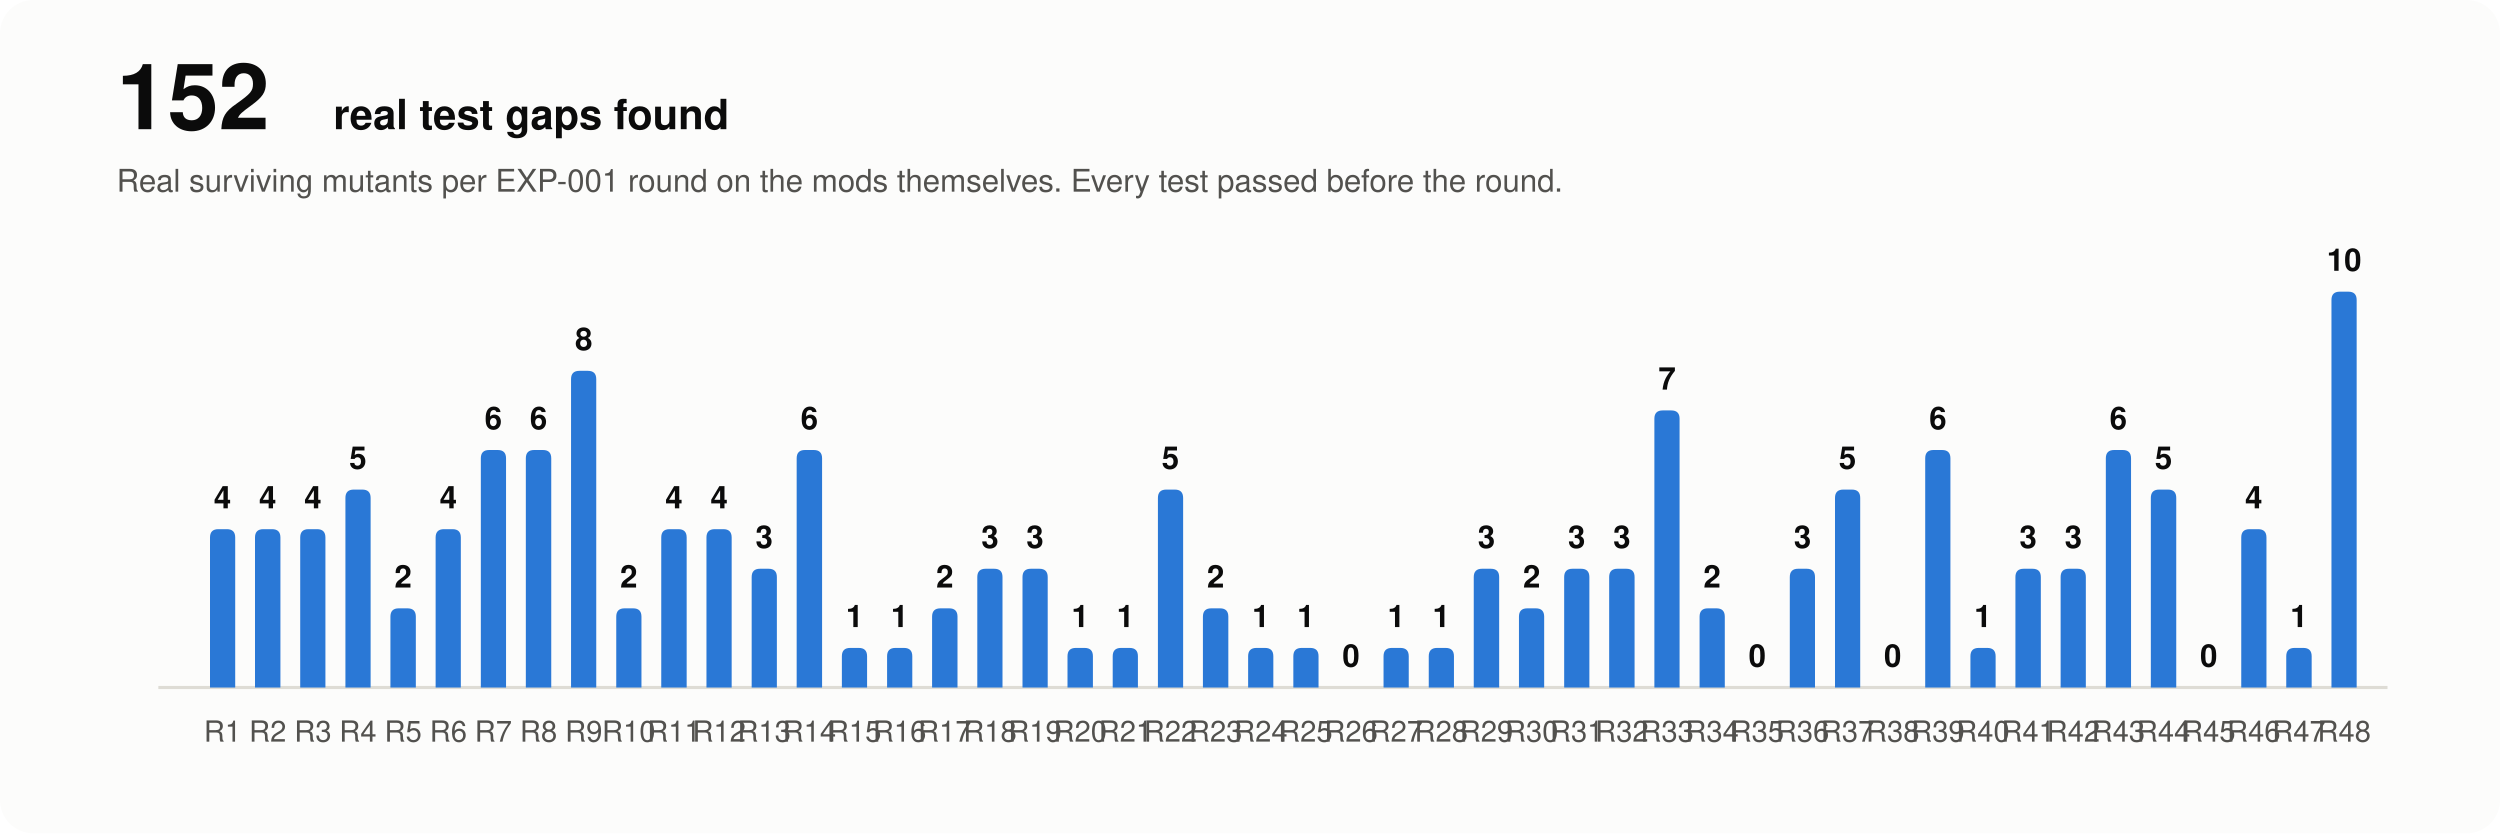
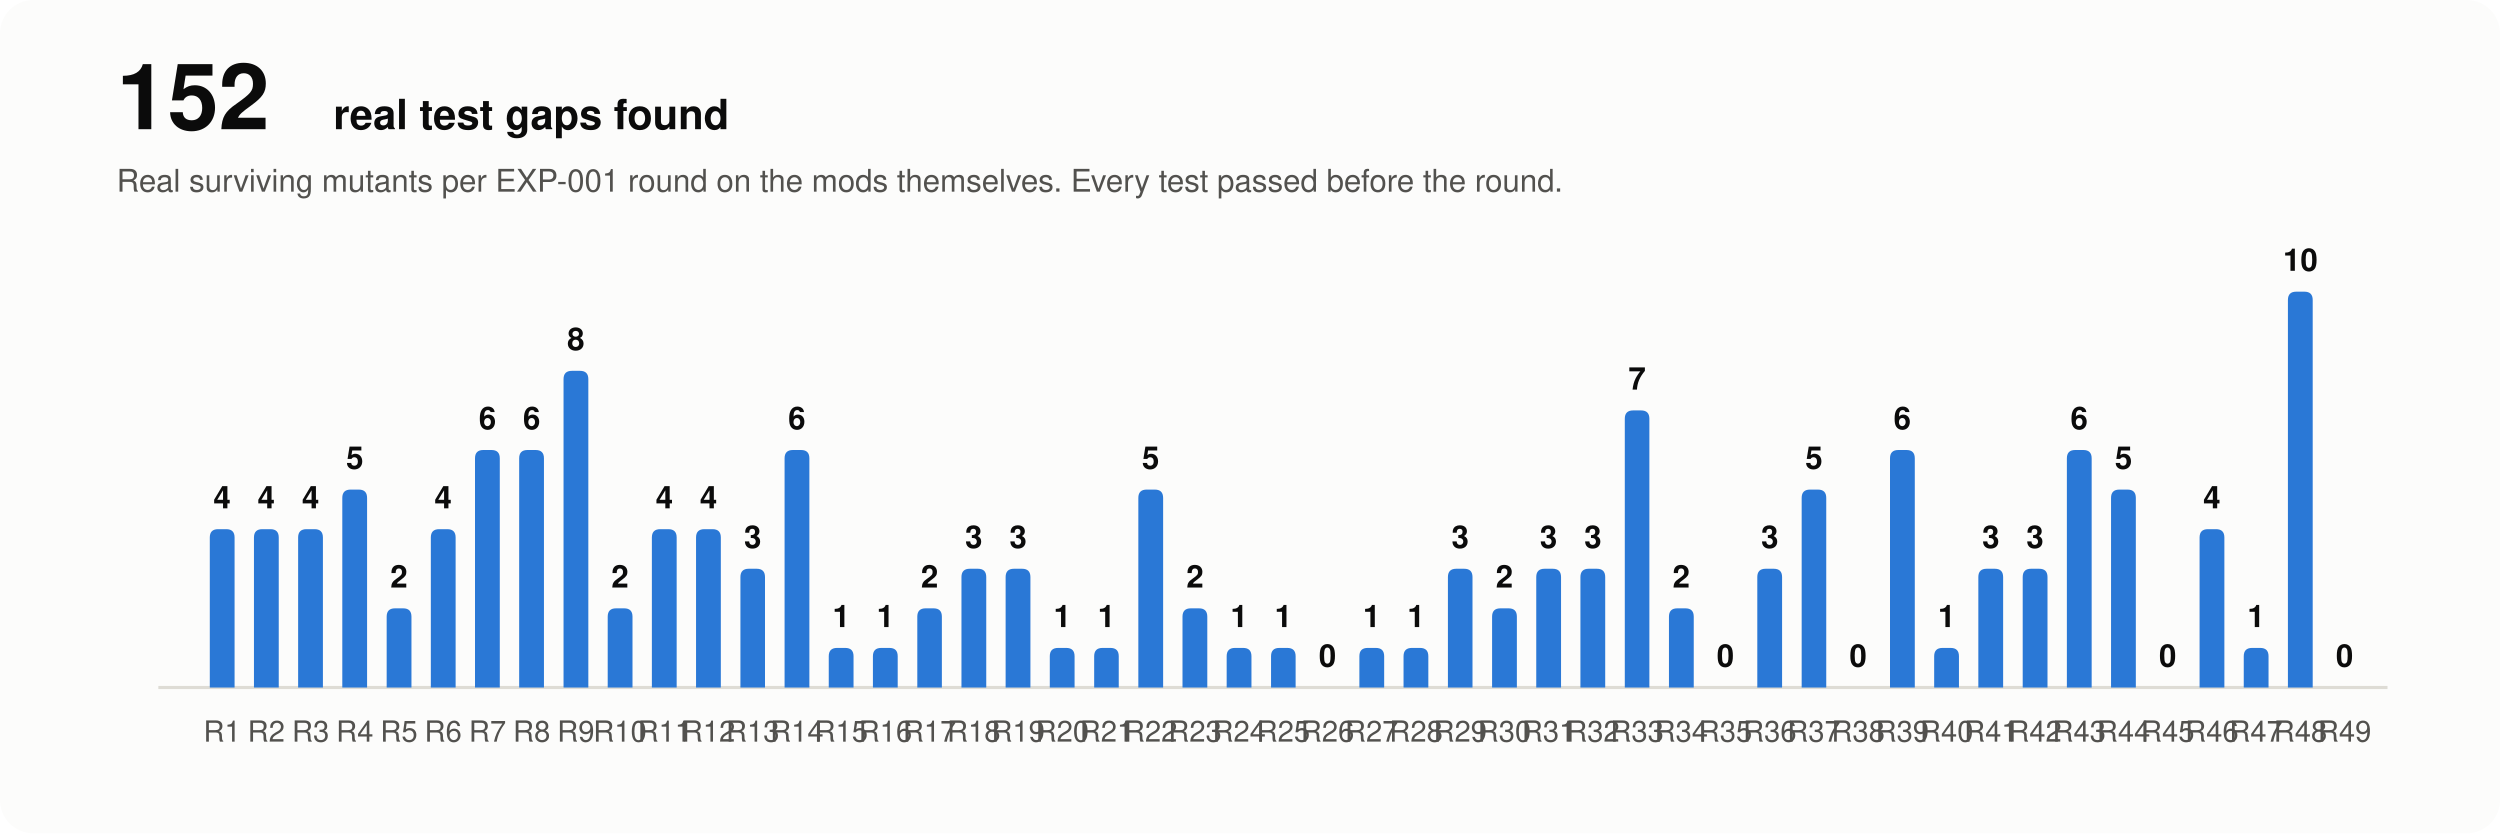
- <svg xmlns="http://www.w3.org/2000/svg" viewBox="0 0 1200 400" width="1200" height="400" role="img" aria-label="152 real test gaps found in 48 rounds" font-family="ui-sans-serif, -apple-system, 'Segoe UI', Helvetica, Arial, sans-serif">
+ <svg xmlns="http://www.w3.org/2000/svg" viewBox="0 0 1200 400" width="1200" height="400" role="img" aria-label="152 real test gaps found in 49 rounds" font-family="ui-sans-serif, -apple-system, 'Segoe UI', Helvetica, Arial, sans-serif">
  <style>
  .sup { fill: #fcfcfb; } .sup2 { fill: #f3f2ef; } .borda { stroke: #dedcd5; }
  .t1 { fill: #0b0b0b; } .t2 { fill: #52514e; } .t3 { fill: #8a887f; }
  .ac { fill: #2a78d6; } .acs { stroke: #2a78d6; } .acf { fill: #e8f1fb; }
  .ok { fill: #0f7a3d; } .okf { fill: #e3f3e8; }
  @media (prefers-color-scheme: dark) {
    .sup { fill: #1a1a19; } .sup2 { fill: #232322; } .borda { stroke: #3a3936; }
    .t1 { fill: #f0efec; } .t2 { fill: #c3c2b7; } .t3 { fill: #8f8d84; }
    .ac { fill: #3987e5; } .acs { stroke: #3987e5; } .acf { fill: #1d2c40; }
    .ok { fill: #4cc27a; } .okf { fill: #16301f; }
  }
  @media (prefers-reduced-motion: reduce) { * { animation: none !important; } }

  .barra { transform-box: fill-box; transform-origin: bottom; animation: cresce 1.1s cubic-bezier(.2,.8,.2,1); }
  @keyframes cresce { from { transform: scaleY(0); } to { transform: scaleY(1); } }
</style>
  <rect width="1200" height="400" rx="16" class="sup" />
  <text x="56" y="62" font-size="44" font-weight="800" class="t1">152</text>
  <text x="160" y="62" font-size="20" font-weight="700" class="t1">real test gaps found</text>
  <text x="56" y="92" font-size="15" class="t2">Real surviving mutants per EXP-001 round on the mods themselves. Every test passed before the round.</text>
  <line x1="76" y1="330" x2="1146" y2="330" class="borda" stroke-width="1.5" />
  <g class="barra">
-     <path d="M100.8,330 L100.8,258.0 Q100.8,254.0 104.8,254.0 L108.9,254.0 Q112.9,254.0 112.9,258.0 L112.9,330 Z" class="ac" />
-   </g>
-   <text x="106.8" y="244.0" font-size="15" font-weight="700" class="t1" text-anchor="middle">4</text>
-   <text x="106.8" y="356" font-size="14" class="t2" text-anchor="middle">R1</text>
-   <g class="barra">
-     <path d="M122.4,330 L122.4,258.0 Q122.4,254.0 126.4,254.0 L130.6,254.0 Q134.6,254.0 134.6,258.0 L134.6,330 Z" class="ac" />
-   </g>
-   <text x="128.5" y="244.0" font-size="15" font-weight="700" class="t1" text-anchor="middle">4</text>
-   <text x="128.5" y="356" font-size="14" class="t2" text-anchor="middle">R2</text>
-   <g class="barra">
-     <path d="M144.1,330 L144.1,258.0 Q144.1,254.0 148.1,254.0 L152.2,254.0 Q156.2,254.0 156.2,258.0 L156.2,330 Z" class="ac" />
-   </g>
-   <text x="150.2" y="244.0" font-size="15" font-weight="700" class="t1" text-anchor="middle">4</text>
-   <text x="150.2" y="356" font-size="14" class="t2" text-anchor="middle">R3</text>
-   <g class="barra">
-     <path d="M165.8,330 L165.8,239.0 Q165.8,235.0 169.8,235.0 L173.9,235.0 Q177.9,235.0 177.9,239.0 L177.9,330 Z" class="ac" />
-   </g>
-   <text x="171.8" y="225.0" font-size="15" font-weight="700" class="t1" text-anchor="middle">5</text>
-   <text x="171.8" y="356" font-size="14" class="t2" text-anchor="middle">R4</text>
-   <g class="barra">
-     <path d="M187.4,330 L187.4,296.0 Q187.4,292.0 191.4,292.0 L195.6,292.0 Q199.6,292.0 199.6,296.0 L199.6,330 Z" class="ac" />
-   </g>
-   <text x="193.5" y="282.0" font-size="15" font-weight="700" class="t1" text-anchor="middle">2</text>
-   <text x="193.5" y="356" font-size="14" class="t2" text-anchor="middle">R5</text>
-   <g class="barra">
-     <path d="M209.1,330 L209.1,258.0 Q209.1,254.0 213.1,254.0 L217.2,254.0 Q221.2,254.0 221.2,258.0 L221.2,330 Z" class="ac" />
-   </g>
-   <text x="215.2" y="244.0" font-size="15" font-weight="700" class="t1" text-anchor="middle">4</text>
-   <text x="215.2" y="356" font-size="14" class="t2" text-anchor="middle">R6</text>
-   <g class="barra">
-     <path d="M230.8,330 L230.8,220.0 Q230.8,216.0 234.8,216.0 L238.9,216.0 Q242.9,216.0 242.9,220.0 L242.9,330 Z" class="ac" />
-   </g>
-   <text x="236.8" y="206.0" font-size="15" font-weight="700" class="t1" text-anchor="middle">6</text>
-   <text x="236.8" y="356" font-size="14" class="t2" text-anchor="middle">R7</text>
-   <g class="barra">
-     <path d="M252.4,330 L252.4,220.0 Q252.4,216.0 256.4,216.0 L260.6,216.0 Q264.6,216.0 264.6,220.0 L264.6,330 Z" class="ac" />
-   </g>
-   <text x="258.5" y="206.0" font-size="15" font-weight="700" class="t1" text-anchor="middle">6</text>
-   <text x="258.5" y="356" font-size="14" class="t2" text-anchor="middle">R8</text>
-   <g class="barra">
-     <path d="M274.1,330 L274.1,182.0 Q274.1,178.0 278.1,178.0 L282.2,178.0 Q286.2,178.0 286.2,182.0 L286.2,330 Z" class="ac" />
-   </g>
-   <text x="280.2" y="168.0" font-size="15" font-weight="700" class="t1" text-anchor="middle">8</text>
-   <text x="280.2" y="356" font-size="14" class="t2" text-anchor="middle">R9</text>
-   <g class="barra">
-     <path d="M295.8,330 L295.8,296.0 Q295.8,292.0 299.8,292.0 L303.9,292.0 Q307.9,292.0 307.9,296.0 L307.9,330 Z" class="ac" />
-   </g>
-   <text x="301.8" y="282.0" font-size="15" font-weight="700" class="t1" text-anchor="middle">2</text>
-   <text x="301.8" y="356" font-size="14" class="t2" text-anchor="middle">R10</text>
-   <g class="barra">
-     <path d="M317.4,330 L317.4,258.0 Q317.4,254.0 321.4,254.0 L325.6,254.0 Q329.6,254.0 329.6,258.0 L329.6,330 Z" class="ac" />
-   </g>
-   <text x="323.5" y="244.0" font-size="15" font-weight="700" class="t1" text-anchor="middle">4</text>
-   <text x="323.5" y="356" font-size="14" class="t2" text-anchor="middle">R11</text>
-   <g class="barra">
-     <path d="M339.1,330 L339.1,258.0 Q339.1,254.0 343.1,254.0 L347.2,254.0 Q351.2,254.0 351.2,258.0 L351.2,330 Z" class="ac" />
-   </g>
-   <text x="345.2" y="244.0" font-size="15" font-weight="700" class="t1" text-anchor="middle">4</text>
-   <text x="345.2" y="356" font-size="14" class="t2" text-anchor="middle">R12</text>
-   <g class="barra">
-     <path d="M360.8,330 L360.8,277.0 Q360.8,273.0 364.8,273.0 L368.9,273.0 Q372.9,273.0 372.9,277.0 L372.9,330 Z" class="ac" />
-   </g>
-   <text x="366.8" y="263.0" font-size="15" font-weight="700" class="t1" text-anchor="middle">3</text>
-   <text x="366.8" y="356" font-size="14" class="t2" text-anchor="middle">R13</text>
-   <g class="barra">
-     <path d="M382.4,330 L382.4,220.0 Q382.4,216.0 386.4,216.0 L390.6,216.0 Q394.6,216.0 394.6,220.0 L394.6,330 Z" class="ac" />
-   </g>
-   <text x="388.5" y="206.0" font-size="15" font-weight="700" class="t1" text-anchor="middle">6</text>
-   <text x="388.5" y="356" font-size="14" class="t2" text-anchor="middle">R14</text>
-   <g class="barra">
-     <path d="M404.1,330 L404.1,315.0 Q404.1,311.0 408.1,311.0 L412.2,311.0 Q416.2,311.0 416.2,315.0 L416.2,330 Z" class="ac" />
-   </g>
-   <text x="410.2" y="301.0" font-size="15" font-weight="700" class="t1" text-anchor="middle">1</text>
-   <text x="410.2" y="356" font-size="14" class="t2" text-anchor="middle">R15</text>
-   <g class="barra">
-     <path d="M425.8,330 L425.8,315.0 Q425.8,311.0 429.8,311.0 L433.9,311.0 Q437.9,311.0 437.9,315.0 L437.9,330 Z" class="ac" />
-   </g>
-   <text x="431.8" y="301.0" font-size="15" font-weight="700" class="t1" text-anchor="middle">1</text>
-   <text x="431.8" y="356" font-size="14" class="t2" text-anchor="middle">R16</text>
-   <g class="barra">
-     <path d="M447.4,330 L447.4,296.0 Q447.4,292.0 451.4,292.0 L455.6,292.0 Q459.6,292.0 459.6,296.0 L459.6,330 Z" class="ac" />
-   </g>
-   <text x="453.5" y="282.0" font-size="15" font-weight="700" class="t1" text-anchor="middle">2</text>
-   <text x="453.5" y="356" font-size="14" class="t2" text-anchor="middle">R17</text>
-   <g class="barra">
-     <path d="M469.1,330 L469.1,277.0 Q469.1,273.0 473.1,273.0 L477.2,273.0 Q481.2,273.0 481.2,277.0 L481.2,330 Z" class="ac" />
-   </g>
-   <text x="475.2" y="263.0" font-size="15" font-weight="700" class="t1" text-anchor="middle">3</text>
-   <text x="475.2" y="356" font-size="14" class="t2" text-anchor="middle">R18</text>
-   <g class="barra">
-     <path d="M490.8,330 L490.8,277.0 Q490.8,273.0 494.8,273.0 L498.9,273.0 Q502.9,273.0 502.9,277.0 L502.9,330 Z" class="ac" />
-   </g>
-   <text x="496.8" y="263.0" font-size="15" font-weight="700" class="t1" text-anchor="middle">3</text>
-   <text x="496.8" y="356" font-size="14" class="t2" text-anchor="middle">R19</text>
-   <g class="barra">
-     <path d="M512.4,330 L512.4,315.0 Q512.4,311.0 516.4,311.0 L520.6,311.0 Q524.6,311.0 524.6,315.0 L524.6,330 Z" class="ac" />
-   </g>
-   <text x="518.5" y="301.0" font-size="15" font-weight="700" class="t1" text-anchor="middle">1</text>
-   <text x="518.5" y="356" font-size="14" class="t2" text-anchor="middle">R20</text>
-   <g class="barra">
-     <path d="M534.1,330 L534.1,315.0 Q534.1,311.0 538.1,311.0 L542.2,311.0 Q546.2,311.0 546.2,315.0 L546.2,330 Z" class="ac" />
-   </g>
-   <text x="540.2" y="301.0" font-size="15" font-weight="700" class="t1" text-anchor="middle">1</text>
-   <text x="540.2" y="356" font-size="14" class="t2" text-anchor="middle">R21</text>
-   <g class="barra">
-     <path d="M555.8,330 L555.8,239.0 Q555.8,235.0 559.8,235.0 L563.9,235.0 Q567.9,235.0 567.9,239.0 L567.9,330 Z" class="ac" />
-   </g>
-   <text x="561.8" y="225.0" font-size="15" font-weight="700" class="t1" text-anchor="middle">5</text>
-   <text x="561.8" y="356" font-size="14" class="t2" text-anchor="middle">R22</text>
-   <g class="barra">
-     <path d="M577.4,330 L577.4,296.0 Q577.4,292.0 581.4,292.0 L585.6,292.0 Q589.6,292.0 589.6,296.0 L589.6,330 Z" class="ac" />
-   </g>
-   <text x="583.5" y="282.0" font-size="15" font-weight="700" class="t1" text-anchor="middle">2</text>
-   <text x="583.5" y="356" font-size="14" class="t2" text-anchor="middle">R23</text>
-   <g class="barra">
-     <path d="M599.1,330 L599.1,315.0 Q599.1,311.0 603.1,311.0 L607.2,311.0 Q611.2,311.0 611.2,315.0 L611.2,330 Z" class="ac" />
-   </g>
-   <text x="605.2" y="301.0" font-size="15" font-weight="700" class="t1" text-anchor="middle">1</text>
-   <text x="605.2" y="356" font-size="14" class="t2" text-anchor="middle">R24</text>
-   <g class="barra">
-     <path d="M620.8,330 L620.8,315.0 Q620.8,311.0 624.8,311.0 L628.9,311.0 Q632.9,311.0 632.9,315.0 L632.9,330 Z" class="ac" />
-   </g>
-   <text x="626.8" y="301.0" font-size="15" font-weight="700" class="t1" text-anchor="middle">1</text>
-   <text x="626.8" y="356" font-size="14" class="t2" text-anchor="middle">R25</text>
-   <g class="barra">
-     <path d="M642.4,330 L642.4,330.0 Q642.4,330.0 642.4,330.0 L654.6,330.0 Q654.6,330.0 654.6,330.0 L654.6,330 Z" class="ac" />
-   </g>
-   <text x="648.5" y="320.0" font-size="15" font-weight="700" class="t1" text-anchor="middle">0</text>
-   <text x="648.5" y="356" font-size="14" class="t2" text-anchor="middle">R26</text>
-   <g class="barra">
-     <path d="M664.1,330 L664.1,315.0 Q664.1,311.0 668.1,311.0 L672.2,311.0 Q676.2,311.0 676.2,315.0 L676.2,330 Z" class="ac" />
-   </g>
-   <text x="670.2" y="301.0" font-size="15" font-weight="700" class="t1" text-anchor="middle">1</text>
-   <text x="670.2" y="356" font-size="14" class="t2" text-anchor="middle">R27</text>
-   <g class="barra">
-     <path d="M685.8,330 L685.8,315.0 Q685.8,311.0 689.8,311.0 L693.9,311.0 Q697.9,311.0 697.9,315.0 L697.9,330 Z" class="ac" />
-   </g>
-   <text x="691.8" y="301.0" font-size="15" font-weight="700" class="t1" text-anchor="middle">1</text>
-   <text x="691.8" y="356" font-size="14" class="t2" text-anchor="middle">R28</text>
-   <g class="barra">
-     <path d="M707.4,330 L707.4,277.0 Q707.4,273.0 711.4,273.0 L715.6,273.0 Q719.6,273.0 719.6,277.0 L719.6,330 Z" class="ac" />
-   </g>
-   <text x="713.5" y="263.0" font-size="15" font-weight="700" class="t1" text-anchor="middle">3</text>
-   <text x="713.5" y="356" font-size="14" class="t2" text-anchor="middle">R29</text>
-   <g class="barra">
-     <path d="M729.1,330 L729.1,296.0 Q729.1,292.0 733.1,292.0 L737.2,292.0 Q741.2,292.0 741.2,296.0 L741.2,330 Z" class="ac" />
-   </g>
-   <text x="735.2" y="282.0" font-size="15" font-weight="700" class="t1" text-anchor="middle">2</text>
-   <text x="735.2" y="356" font-size="14" class="t2" text-anchor="middle">R30</text>
-   <g class="barra">
-     <path d="M750.8,330 L750.8,277.0 Q750.8,273.0 754.8,273.0 L758.9,273.0 Q762.9,273.0 762.9,277.0 L762.9,330 Z" class="ac" />
-   </g>
-   <text x="756.8" y="263.0" font-size="15" font-weight="700" class="t1" text-anchor="middle">3</text>
-   <text x="756.8" y="356" font-size="14" class="t2" text-anchor="middle">R31</text>
-   <g class="barra">
-     <path d="M772.4,330 L772.4,277.0 Q772.4,273.0 776.4,273.0 L780.6,273.0 Q784.6,273.0 784.6,277.0 L784.6,330 Z" class="ac" />
-   </g>
-   <text x="778.5" y="263.0" font-size="15" font-weight="700" class="t1" text-anchor="middle">3</text>
-   <text x="778.5" y="356" font-size="14" class="t2" text-anchor="middle">R32</text>
-   <g class="barra">
-     <path d="M794.1,330 L794.1,201.0 Q794.1,197.0 798.1,197.0 L802.2,197.0 Q806.2,197.0 806.2,201.0 L806.2,330 Z" class="ac" />
-   </g>
-   <text x="800.2" y="187.0" font-size="15" font-weight="700" class="t1" text-anchor="middle">7</text>
-   <text x="800.2" y="356" font-size="14" class="t2" text-anchor="middle">R33</text>
-   <g class="barra">
-     <path d="M815.8,330 L815.8,296.0 Q815.8,292.0 819.8,292.0 L823.9,292.0 Q827.9,292.0 827.9,296.0 L827.9,330 Z" class="ac" />
-   </g>
-   <text x="821.8" y="282.0" font-size="15" font-weight="700" class="t1" text-anchor="middle">2</text>
-   <text x="821.8" y="356" font-size="14" class="t2" text-anchor="middle">R34</text>
-   <g class="barra">
-     <path d="M837.4,330 L837.4,330.0 Q837.4,330.0 837.4,330.0 L849.6,330.0 Q849.6,330.0 849.6,330.0 L849.6,330 Z" class="ac" />
-   </g>
-   <text x="843.5" y="320.0" font-size="15" font-weight="700" class="t1" text-anchor="middle">0</text>
-   <text x="843.5" y="356" font-size="14" class="t2" text-anchor="middle">R35</text>
-   <g class="barra">
-     <path d="M859.1,330 L859.1,277.0 Q859.1,273.0 863.1,273.0 L867.2,273.0 Q871.2,273.0 871.2,277.0 L871.2,330 Z" class="ac" />
-   </g>
-   <text x="865.2" y="263.0" font-size="15" font-weight="700" class="t1" text-anchor="middle">3</text>
-   <text x="865.2" y="356" font-size="14" class="t2" text-anchor="middle">R36</text>
-   <g class="barra">
-     <path d="M880.8,330 L880.8,239.0 Q880.8,235.0 884.8,235.0 L888.9,235.0 Q892.9,235.0 892.9,239.0 L892.9,330 Z" class="ac" />
-   </g>
-   <text x="886.8" y="225.0" font-size="15" font-weight="700" class="t1" text-anchor="middle">5</text>
-   <text x="886.8" y="356" font-size="14" class="t2" text-anchor="middle">R37</text>
-   <g class="barra">
-     <path d="M902.4,330 L902.4,330.0 Q902.4,330.0 902.4,330.0 L914.6,330.0 Q914.6,330.0 914.6,330.0 L914.6,330 Z" class="ac" />
-   </g>
-   <text x="908.5" y="320.0" font-size="15" font-weight="700" class="t1" text-anchor="middle">0</text>
-   <text x="908.5" y="356" font-size="14" class="t2" text-anchor="middle">R38</text>
-   <g class="barra">
-     <path d="M924.1,330 L924.1,220.0 Q924.1,216.0 928.1,216.0 L932.2,216.0 Q936.2,216.0 936.2,220.0 L936.2,330 Z" class="ac" />
-   </g>
-   <text x="930.2" y="206.0" font-size="15" font-weight="700" class="t1" text-anchor="middle">6</text>
-   <text x="930.2" y="356" font-size="14" class="t2" text-anchor="middle">R39</text>
-   <g class="barra">
-     <path d="M945.8,330 L945.8,315.0 Q945.8,311.0 949.8,311.0 L953.9,311.0 Q957.9,311.0 957.9,315.0 L957.9,330 Z" class="ac" />
-   </g>
-   <text x="951.8" y="301.0" font-size="15" font-weight="700" class="t1" text-anchor="middle">1</text>
-   <text x="951.8" y="356" font-size="14" class="t2" text-anchor="middle">R40</text>
-   <g class="barra">
-     <path d="M967.4,330 L967.4,277.0 Q967.4,273.0 971.4,273.0 L975.6,273.0 Q979.6,273.0 979.6,277.0 L979.6,330 Z" class="ac" />
-   </g>
-   <text x="973.5" y="263.0" font-size="15" font-weight="700" class="t1" text-anchor="middle">3</text>
-   <text x="973.5" y="356" font-size="14" class="t2" text-anchor="middle">R41</text>
-   <g class="barra">
-     <path d="M989.1,330 L989.1,277.0 Q989.1,273.0 993.1,273.0 L997.2,273.0 Q1001.2,273.0 1001.2,277.0 L1001.2,330 Z" class="ac" />
-   </g>
-   <text x="995.2" y="263.0" font-size="15" font-weight="700" class="t1" text-anchor="middle">3</text>
-   <text x="995.2" y="356" font-size="14" class="t2" text-anchor="middle">R42</text>
-   <g class="barra">
-     <path d="M1010.8,330 L1010.8,220.0 Q1010.8,216.0 1014.8,216.0 L1018.9,216.0 Q1022.9,216.0 1022.9,220.0 L1022.9,330 Z" class="ac" />
-   </g>
-   <text x="1016.8" y="206.0" font-size="15" font-weight="700" class="t1" text-anchor="middle">6</text>
-   <text x="1016.8" y="356" font-size="14" class="t2" text-anchor="middle">R43</text>
-   <g class="barra">
-     <path d="M1032.4,330 L1032.4,239.0 Q1032.4,235.0 1036.4,235.0 L1040.6,235.0 Q1044.6,235.0 1044.6,239.0 L1044.6,330 Z" class="ac" />
-   </g>
-   <text x="1038.5" y="225.0" font-size="15" font-weight="700" class="t1" text-anchor="middle">5</text>
-   <text x="1038.5" y="356" font-size="14" class="t2" text-anchor="middle">R44</text>
-   <g class="barra">
-     <path d="M1054.1,330 L1054.1,330.0 Q1054.1,330.0 1054.1,330.0 L1066.2,330.0 Q1066.2,330.0 1066.2,330.0 L1066.2,330 Z" class="ac" />
-   </g>
-   <text x="1060.2" y="320.0" font-size="15" font-weight="700" class="t1" text-anchor="middle">0</text>
-   <text x="1060.2" y="356" font-size="14" class="t2" text-anchor="middle">R45</text>
-   <g class="barra">
-     <path d="M1075.8,330 L1075.8,258.0 Q1075.8,254.0 1079.8,254.0 L1083.9,254.0 Q1087.9,254.0 1087.9,258.0 L1087.9,330 Z" class="ac" />
-   </g>
-   <text x="1081.8" y="244.0" font-size="15" font-weight="700" class="t1" text-anchor="middle">4</text>
-   <text x="1081.8" y="356" font-size="14" class="t2" text-anchor="middle">R46</text>
-   <g class="barra">
-     <path d="M1097.4,330 L1097.4,315.0 Q1097.4,311.0 1101.4,311.0 L1105.6,311.0 Q1109.6,311.0 1109.6,315.0 L1109.6,330 Z" class="ac" />
-   </g>
-   <text x="1103.5" y="301.0" font-size="15" font-weight="700" class="t1" text-anchor="middle">1</text>
-   <text x="1103.5" y="356" font-size="14" class="t2" text-anchor="middle">R47</text>
-   <g class="barra">
-     <path d="M1119.1,330 L1119.1,144.0 Q1119.1,140.0 1123.1,140.0 L1127.2,140.0 Q1131.2,140.0 1131.2,144.0 L1131.2,330 Z" class="ac" />
-   </g>
-   <text x="1125.2" y="130.0" font-size="15" font-weight="700" class="t1" text-anchor="middle">10</text>
-   <text x="1125.2" y="356" font-size="14" class="t2" text-anchor="middle">R48</text>
+     <path d="M100.7,330 L100.7,258.0 Q100.7,254.0 104.7,254.0 L108.6,254.0 Q112.6,254.0 112.6,258.0 L112.6,330 Z" class="ac" />
+   </g>
+   <text x="106.6" y="244.0" font-size="15" font-weight="700" class="t1" text-anchor="middle">4</text>
+   <text x="106.6" y="356" font-size="14" class="t2" text-anchor="middle">R1</text>
+   <g class="barra">
+     <path d="M121.9,330 L121.9,258.0 Q121.9,254.0 125.9,254.0 L129.8,254.0 Q133.8,254.0 133.8,258.0 L133.8,330 Z" class="ac" />
+   </g>
+   <text x="127.8" y="244.0" font-size="15" font-weight="700" class="t1" text-anchor="middle">4</text>
+   <text x="127.8" y="356" font-size="14" class="t2" text-anchor="middle">R2</text>
+   <g class="barra">
+     <path d="M143.1,330 L143.1,258.0 Q143.1,254.0 147.1,254.0 L151.0,254.0 Q155.0,254.0 155.0,258.0 L155.0,330 Z" class="ac" />
+   </g>
+   <text x="149.1" y="244.0" font-size="15" font-weight="700" class="t1" text-anchor="middle">4</text>
+   <text x="149.1" y="356" font-size="14" class="t2" text-anchor="middle">R3</text>
+   <g class="barra">
+     <path d="M164.3,330 L164.3,239.0 Q164.3,235.0 168.3,235.0 L172.2,235.0 Q176.2,235.0 176.2,239.0 L176.2,330 Z" class="ac" />
+   </g>
+   <text x="170.3" y="225.0" font-size="15" font-weight="700" class="t1" text-anchor="middle">5</text>
+   <text x="170.3" y="356" font-size="14" class="t2" text-anchor="middle">R4</text>
+   <g class="barra">
+     <path d="M185.6,330 L185.6,296.0 Q185.6,292.0 189.6,292.0 L193.5,292.0 Q197.5,292.0 197.5,296.0 L197.5,330 Z" class="ac" />
+   </g>
+   <text x="191.5" y="282.0" font-size="15" font-weight="700" class="t1" text-anchor="middle">2</text>
+   <text x="191.5" y="356" font-size="14" class="t2" text-anchor="middle">R5</text>
+   <g class="barra">
+     <path d="M206.8,330 L206.8,258.0 Q206.8,254.0 210.8,254.0 L214.7,254.0 Q218.7,254.0 218.7,258.0 L218.7,330 Z" class="ac" />
+   </g>
+   <text x="212.7" y="244.0" font-size="15" font-weight="700" class="t1" text-anchor="middle">4</text>
+   <text x="212.7" y="356" font-size="14" class="t2" text-anchor="middle">R6</text>
+   <g class="barra">
+     <path d="M228.0,330 L228.0,220.0 Q228.0,216.0 232.0,216.0 L235.9,216.0 Q239.9,216.0 239.9,220.0 L239.9,330 Z" class="ac" />
+   </g>
+   <text x="234.0" y="206.0" font-size="15" font-weight="700" class="t1" text-anchor="middle">6</text>
+   <text x="234.0" y="356" font-size="14" class="t2" text-anchor="middle">R7</text>
+   <g class="barra">
+     <path d="M249.2,330 L249.2,220.0 Q249.2,216.0 253.2,216.0 L257.1,216.0 Q261.1,216.0 261.1,220.0 L261.1,330 Z" class="ac" />
+   </g>
+   <text x="255.2" y="206.0" font-size="15" font-weight="700" class="t1" text-anchor="middle">6</text>
+   <text x="255.2" y="356" font-size="14" class="t2" text-anchor="middle">R8</text>
+   <g class="barra">
+     <path d="M270.5,330 L270.5,182.0 Q270.5,178.0 274.5,178.0 L278.4,178.0 Q282.4,178.0 282.4,182.0 L282.4,330 Z" class="ac" />
+   </g>
+   <text x="276.4" y="168.0" font-size="15" font-weight="700" class="t1" text-anchor="middle">8</text>
+   <text x="276.4" y="356" font-size="14" class="t2" text-anchor="middle">R9</text>
+   <g class="barra">
+     <path d="M291.7,330 L291.7,296.0 Q291.7,292.0 295.7,292.0 L299.6,292.0 Q303.6,292.0 303.6,296.0 L303.6,330 Z" class="ac" />
+   </g>
+   <text x="297.6" y="282.0" font-size="15" font-weight="700" class="t1" text-anchor="middle">2</text>
+   <text x="297.6" y="356" font-size="14" class="t2" text-anchor="middle">R10</text>
+   <g class="barra">
+     <path d="M312.9,330 L312.9,258.0 Q312.9,254.0 316.9,254.0 L320.8,254.0 Q324.8,254.0 324.8,258.0 L324.8,330 Z" class="ac" />
+   </g>
+   <text x="318.9" y="244.0" font-size="15" font-weight="700" class="t1" text-anchor="middle">4</text>
+   <text x="318.9" y="356" font-size="14" class="t2" text-anchor="middle">R11</text>
+   <g class="barra">
+     <path d="M334.1,330 L334.1,258.0 Q334.1,254.0 338.1,254.0 L342.0,254.0 Q346.0,254.0 346.0,258.0 L346.0,330 Z" class="ac" />
+   </g>
+   <text x="340.1" y="244.0" font-size="15" font-weight="700" class="t1" text-anchor="middle">4</text>
+   <text x="340.1" y="356" font-size="14" class="t2" text-anchor="middle">R12</text>
+   <g class="barra">
+     <path d="M355.4,330 L355.4,277.0 Q355.4,273.0 359.4,273.0 L363.2,273.0 Q367.2,273.0 367.2,277.0 L367.2,330 Z" class="ac" />
+   </g>
+   <text x="361.3" y="263.0" font-size="15" font-weight="700" class="t1" text-anchor="middle">3</text>
+   <text x="361.3" y="356" font-size="14" class="t2" text-anchor="middle">R13</text>
+   <g class="barra">
+     <path d="M376.6,330 L376.6,220.0 Q376.6,216.0 380.6,216.0 L384.5,216.0 Q388.5,216.0 388.5,220.0 L388.5,330 Z" class="ac" />
+   </g>
+   <text x="382.5" y="206.0" font-size="15" font-weight="700" class="t1" text-anchor="middle">6</text>
+   <text x="382.5" y="356" font-size="14" class="t2" text-anchor="middle">R14</text>
+   <g class="barra">
+     <path d="M397.8,330 L397.8,315.0 Q397.8,311.0 401.8,311.0 L405.7,311.0 Q409.7,311.0 409.7,315.0 L409.7,330 Z" class="ac" />
+   </g>
+   <text x="403.8" y="301.0" font-size="15" font-weight="700" class="t1" text-anchor="middle">1</text>
+   <text x="403.8" y="356" font-size="14" class="t2" text-anchor="middle">R15</text>
+   <g class="barra">
+     <path d="M419.0,330 L419.0,315.0 Q419.0,311.0 423.0,311.0 L426.9,311.0 Q430.9,311.0 430.9,315.0 L430.9,330 Z" class="ac" />
+   </g>
+   <text x="425.0" y="301.0" font-size="15" font-weight="700" class="t1" text-anchor="middle">1</text>
+   <text x="425.0" y="356" font-size="14" class="t2" text-anchor="middle">R16</text>
+   <g class="barra">
+     <path d="M440.3,330 L440.3,296.0 Q440.3,292.0 444.3,292.0 L448.1,292.0 Q452.1,292.0 452.1,296.0 L452.1,330 Z" class="ac" />
+   </g>
+   <text x="446.2" y="282.0" font-size="15" font-weight="700" class="t1" text-anchor="middle">2</text>
+   <text x="446.2" y="356" font-size="14" class="t2" text-anchor="middle">R17</text>
+   <g class="barra">
+     <path d="M461.5,330 L461.5,277.0 Q461.5,273.0 465.5,273.0 L469.4,273.0 Q473.4,273.0 473.4,277.0 L473.4,330 Z" class="ac" />
+   </g>
+   <text x="467.4" y="263.0" font-size="15" font-weight="700" class="t1" text-anchor="middle">3</text>
+   <text x="467.4" y="356" font-size="14" class="t2" text-anchor="middle">R18</text>
+   <g class="barra">
+     <path d="M482.7,330 L482.7,277.0 Q482.7,273.0 486.7,273.0 L490.6,273.0 Q494.6,273.0 494.6,277.0 L494.6,330 Z" class="ac" />
+   </g>
+   <text x="488.7" y="263.0" font-size="15" font-weight="700" class="t1" text-anchor="middle">3</text>
+   <text x="488.7" y="356" font-size="14" class="t2" text-anchor="middle">R19</text>
+   <g class="barra">
+     <path d="M503.9,330 L503.9,315.0 Q503.9,311.0 507.9,311.0 L511.8,311.0 Q515.8,311.0 515.8,315.0 L515.8,330 Z" class="ac" />
+   </g>
+   <text x="509.9" y="301.0" font-size="15" font-weight="700" class="t1" text-anchor="middle">1</text>
+   <text x="509.9" y="356" font-size="14" class="t2" text-anchor="middle">R20</text>
+   <g class="barra">
+     <path d="M525.2,330 L525.2,315.0 Q525.2,311.0 529.2,311.0 L533.0,311.0 Q537.0,311.0 537.0,315.0 L537.0,330 Z" class="ac" />
+   </g>
+   <text x="531.1" y="301.0" font-size="15" font-weight="700" class="t1" text-anchor="middle">1</text>
+   <text x="531.1" y="356" font-size="14" class="t2" text-anchor="middle">R21</text>
+   <g class="barra">
+     <path d="M546.4,330 L546.4,239.0 Q546.4,235.0 550.4,235.0 L554.3,235.0 Q558.3,235.0 558.3,239.0 L558.3,330 Z" class="ac" />
+   </g>
+   <text x="552.3" y="225.0" font-size="15" font-weight="700" class="t1" text-anchor="middle">5</text>
+   <text x="552.3" y="356" font-size="14" class="t2" text-anchor="middle">R22</text>
+   <g class="barra">
+     <path d="M567.6,330 L567.6,296.0 Q567.6,292.0 571.6,292.0 L575.5,292.0 Q579.5,292.0 579.5,296.0 L579.5,330 Z" class="ac" />
+   </g>
+   <text x="573.6" y="282.0" font-size="15" font-weight="700" class="t1" text-anchor="middle">2</text>
+   <text x="573.6" y="356" font-size="14" class="t2" text-anchor="middle">R23</text>
+   <g class="barra">
+     <path d="M588.8,330 L588.8,315.0 Q588.8,311.0 592.8,311.0 L596.7,311.0 Q600.7,311.0 600.7,315.0 L600.7,330 Z" class="ac" />
+   </g>
+   <text x="594.8" y="301.0" font-size="15" font-weight="700" class="t1" text-anchor="middle">1</text>
+   <text x="594.8" y="356" font-size="14" class="t2" text-anchor="middle">R24</text>
+   <g class="barra">
+     <path d="M610.1,330 L610.1,315.0 Q610.1,311.0 614.1,311.0 L617.9,311.0 Q621.9,311.0 621.9,315.0 L621.9,330 Z" class="ac" />
+   </g>
+   <text x="616.0" y="301.0" font-size="15" font-weight="700" class="t1" text-anchor="middle">1</text>
+   <text x="616.0" y="356" font-size="14" class="t2" text-anchor="middle">R25</text>
+   <g class="barra">
+     <path d="M631.3,330 L631.3,330.0 Q631.3,330.0 631.3,330.0 L643.2,330.0 Q643.2,330.0 643.2,330.0 L643.2,330 Z" class="ac" />
+   </g>
+   <text x="637.2" y="320.0" font-size="15" font-weight="700" class="t1" text-anchor="middle">0</text>
+   <text x="637.2" y="356" font-size="14" class="t2" text-anchor="middle">R26</text>
+   <g class="barra">
+     <path d="M652.5,330 L652.5,315.0 Q652.5,311.0 656.5,311.0 L660.4,311.0 Q664.4,311.0 664.4,315.0 L664.4,330 Z" class="ac" />
+   </g>
+   <text x="658.4" y="301.0" font-size="15" font-weight="700" class="t1" text-anchor="middle">1</text>
+   <text x="658.4" y="356" font-size="14" class="t2" text-anchor="middle">R27</text>
+   <g class="barra">
+     <path d="M673.7,330 L673.7,315.0 Q673.7,311.0 677.7,311.0 L681.6,311.0 Q685.6,311.0 685.6,315.0 L685.6,330 Z" class="ac" />
+   </g>
+   <text x="679.7" y="301.0" font-size="15" font-weight="700" class="t1" text-anchor="middle">1</text>
+   <text x="679.7" y="356" font-size="14" class="t2" text-anchor="middle">R28</text>
+   <g class="barra">
+     <path d="M695.0,330 L695.0,277.0 Q695.0,273.0 699.0,273.0 L702.8,273.0 Q706.8,273.0 706.8,277.0 L706.8,330 Z" class="ac" />
+   </g>
+   <text x="700.9" y="263.0" font-size="15" font-weight="700" class="t1" text-anchor="middle">3</text>
+   <text x="700.9" y="356" font-size="14" class="t2" text-anchor="middle">R29</text>
+   <g class="barra">
+     <path d="M716.2,330 L716.2,296.0 Q716.2,292.0 720.2,292.0 L724.1,292.0 Q728.1,292.0 728.1,296.0 L728.1,330 Z" class="ac" />
+   </g>
+   <text x="722.1" y="282.0" font-size="15" font-weight="700" class="t1" text-anchor="middle">2</text>
+   <text x="722.1" y="356" font-size="14" class="t2" text-anchor="middle">R30</text>
+   <g class="barra">
+     <path d="M737.4,330 L737.4,277.0 Q737.4,273.0 741.4,273.0 L745.3,273.0 Q749.3,273.0 749.3,277.0 L749.3,330 Z" class="ac" />
+   </g>
+   <text x="743.3" y="263.0" font-size="15" font-weight="700" class="t1" text-anchor="middle">3</text>
+   <text x="743.3" y="356" font-size="14" class="t2" text-anchor="middle">R31</text>
+   <g class="barra">
+     <path d="M758.6,330 L758.6,277.0 Q758.6,273.0 762.6,273.0 L766.5,273.0 Q770.5,273.0 770.5,277.0 L770.5,330 Z" class="ac" />
+   </g>
+   <text x="764.6" y="263.0" font-size="15" font-weight="700" class="t1" text-anchor="middle">3</text>
+   <text x="764.6" y="356" font-size="14" class="t2" text-anchor="middle">R32</text>
+   <g class="barra">
+     <path d="M779.9,330 L779.9,201.0 Q779.9,197.0 783.9,197.0 L787.7,197.0 Q791.7,197.0 791.7,201.0 L791.7,330 Z" class="ac" />
+   </g>
+   <text x="785.8" y="187.0" font-size="15" font-weight="700" class="t1" text-anchor="middle">7</text>
+   <text x="785.8" y="356" font-size="14" class="t2" text-anchor="middle">R33</text>
+   <g class="barra">
+     <path d="M801.1,330 L801.1,296.0 Q801.1,292.0 805.1,292.0 L809.0,292.0 Q813.0,292.0 813.0,296.0 L813.0,330 Z" class="ac" />
+   </g>
+   <text x="807.0" y="282.0" font-size="15" font-weight="700" class="t1" text-anchor="middle">2</text>
+   <text x="807.0" y="356" font-size="14" class="t2" text-anchor="middle">R34</text>
+   <g class="barra">
+     <path d="M822.3,330 L822.3,330.0 Q822.3,330.0 822.3,330.0 L834.2,330.0 Q834.2,330.0 834.2,330.0 L834.2,330 Z" class="ac" />
+   </g>
+   <text x="828.2" y="320.0" font-size="15" font-weight="700" class="t1" text-anchor="middle">0</text>
+   <text x="828.2" y="356" font-size="14" class="t2" text-anchor="middle">R35</text>
+   <g class="barra">
+     <path d="M843.5,330 L843.5,277.0 Q843.5,273.0 847.5,273.0 L851.4,273.0 Q855.4,273.0 855.4,277.0 L855.4,330 Z" class="ac" />
+   </g>
+   <text x="849.5" y="263.0" font-size="15" font-weight="700" class="t1" text-anchor="middle">3</text>
+   <text x="849.5" y="356" font-size="14" class="t2" text-anchor="middle">R36</text>
+   <g class="barra">
+     <path d="M864.8,330 L864.8,239.0 Q864.8,235.0 868.8,235.0 L872.6,235.0 Q876.6,235.0 876.6,239.0 L876.6,330 Z" class="ac" />
+   </g>
+   <text x="870.7" y="225.0" font-size="15" font-weight="700" class="t1" text-anchor="middle">5</text>
+   <text x="870.7" y="356" font-size="14" class="t2" text-anchor="middle">R37</text>
+   <g class="barra">
+     <path d="M886.0,330 L886.0,330.0 Q886.0,330.0 886.0,330.0 L897.9,330.0 Q897.9,330.0 897.9,330.0 L897.9,330 Z" class="ac" />
+   </g>
+   <text x="891.9" y="320.0" font-size="15" font-weight="700" class="t1" text-anchor="middle">0</text>
+   <text x="891.9" y="356" font-size="14" class="t2" text-anchor="middle">R38</text>
+   <g class="barra">
+     <path d="M907.2,330 L907.2,220.0 Q907.2,216.0 911.2,216.0 L915.1,216.0 Q919.1,216.0 919.1,220.0 L919.1,330 Z" class="ac" />
+   </g>
+   <text x="913.1" y="206.0" font-size="15" font-weight="700" class="t1" text-anchor="middle">6</text>
+   <text x="913.1" y="356" font-size="14" class="t2" text-anchor="middle">R39</text>
+   <g class="barra">
+     <path d="M928.4,330 L928.4,315.0 Q928.4,311.0 932.4,311.0 L936.3,311.0 Q940.3,311.0 940.3,315.0 L940.3,330 Z" class="ac" />
+   </g>
+   <text x="934.4" y="301.0" font-size="15" font-weight="700" class="t1" text-anchor="middle">1</text>
+   <text x="934.4" y="356" font-size="14" class="t2" text-anchor="middle">R40</text>
+   <g class="barra">
+     <path d="M949.6,330 L949.6,277.0 Q949.6,273.0 953.6,273.0 L957.5,273.0 Q961.5,273.0 961.5,277.0 L961.5,330 Z" class="ac" />
+   </g>
+   <text x="955.6" y="263.0" font-size="15" font-weight="700" class="t1" text-anchor="middle">3</text>
+   <text x="955.6" y="356" font-size="14" class="t2" text-anchor="middle">R41</text>
+   <g class="barra">
+     <path d="M970.9,330 L970.9,277.0 Q970.9,273.0 974.9,273.0 L978.8,273.0 Q982.8,273.0 982.8,277.0 L982.8,330 Z" class="ac" />
+   </g>
+   <text x="976.8" y="263.0" font-size="15" font-weight="700" class="t1" text-anchor="middle">3</text>
+   <text x="976.8" y="356" font-size="14" class="t2" text-anchor="middle">R42</text>
+   <g class="barra">
+     <path d="M992.1,330 L992.1,220.0 Q992.1,216.0 996.1,216.0 L1000.0,216.0 Q1004.0,216.0 1004.0,220.0 L1004.0,330 Z" class="ac" />
+   </g>
+   <text x="998.0" y="206.0" font-size="15" font-weight="700" class="t1" text-anchor="middle">6</text>
+   <text x="998.0" y="356" font-size="14" class="t2" text-anchor="middle">R43</text>
+   <g class="barra">
+     <path d="M1013.3,330 L1013.3,239.0 Q1013.3,235.0 1017.3,235.0 L1021.2,235.0 Q1025.2,235.0 1025.2,239.0 L1025.2,330 Z" class="ac" />
+   </g>
+   <text x="1019.3" y="225.0" font-size="15" font-weight="700" class="t1" text-anchor="middle">5</text>
+   <text x="1019.3" y="356" font-size="14" class="t2" text-anchor="middle">R44</text>
+   <g class="barra">
+     <path d="M1034.5,330 L1034.5,330.0 Q1034.5,330.0 1034.5,330.0 L1046.4,330.0 Q1046.4,330.0 1046.4,330.0 L1046.4,330 Z" class="ac" />
+   </g>
+   <text x="1040.5" y="320.0" font-size="15" font-weight="700" class="t1" text-anchor="middle">0</text>
+   <text x="1040.5" y="356" font-size="14" class="t2" text-anchor="middle">R45</text>
+   <g class="barra">
+     <path d="M1055.8,330 L1055.8,258.0 Q1055.8,254.0 1059.8,254.0 L1063.7,254.0 Q1067.7,254.0 1067.7,258.0 L1067.7,330 Z" class="ac" />
+   </g>
+   <text x="1061.7" y="244.0" font-size="15" font-weight="700" class="t1" text-anchor="middle">4</text>
+   <text x="1061.7" y="356" font-size="14" class="t2" text-anchor="middle">R46</text>
+   <g class="barra">
+     <path d="M1077.0,330 L1077.0,315.0 Q1077.0,311.0 1081.0,311.0 L1084.9,311.0 Q1088.9,311.0 1088.9,315.0 L1088.9,330 Z" class="ac" />
+   </g>
+   <text x="1082.9" y="301.0" font-size="15" font-weight="700" class="t1" text-anchor="middle">1</text>
+   <text x="1082.9" y="356" font-size="14" class="t2" text-anchor="middle">R47</text>
+   <g class="barra">
+     <path d="M1098.2,330 L1098.2,144.0 Q1098.2,140.0 1102.2,140.0 L1106.1,140.0 Q1110.1,140.0 1110.1,144.0 L1110.1,330 Z" class="ac" />
+   </g>
+   <text x="1104.2" y="130.0" font-size="15" font-weight="700" class="t1" text-anchor="middle">10</text>
+   <text x="1104.2" y="356" font-size="14" class="t2" text-anchor="middle">R48</text>
+   <g class="barra">
+     <path d="M1119.4,330 L1119.4,330.0 Q1119.4,330.0 1119.4,330.0 L1131.3,330.0 Q1131.3,330.0 1131.3,330.0 L1131.3,330 Z" class="ac" />
+   </g>
+   <text x="1125.4" y="320.0" font-size="15" font-weight="700" class="t1" text-anchor="middle">0</text>
+   <text x="1125.4" y="356" font-size="14" class="t2" text-anchor="middle">R49</text>
</svg>
